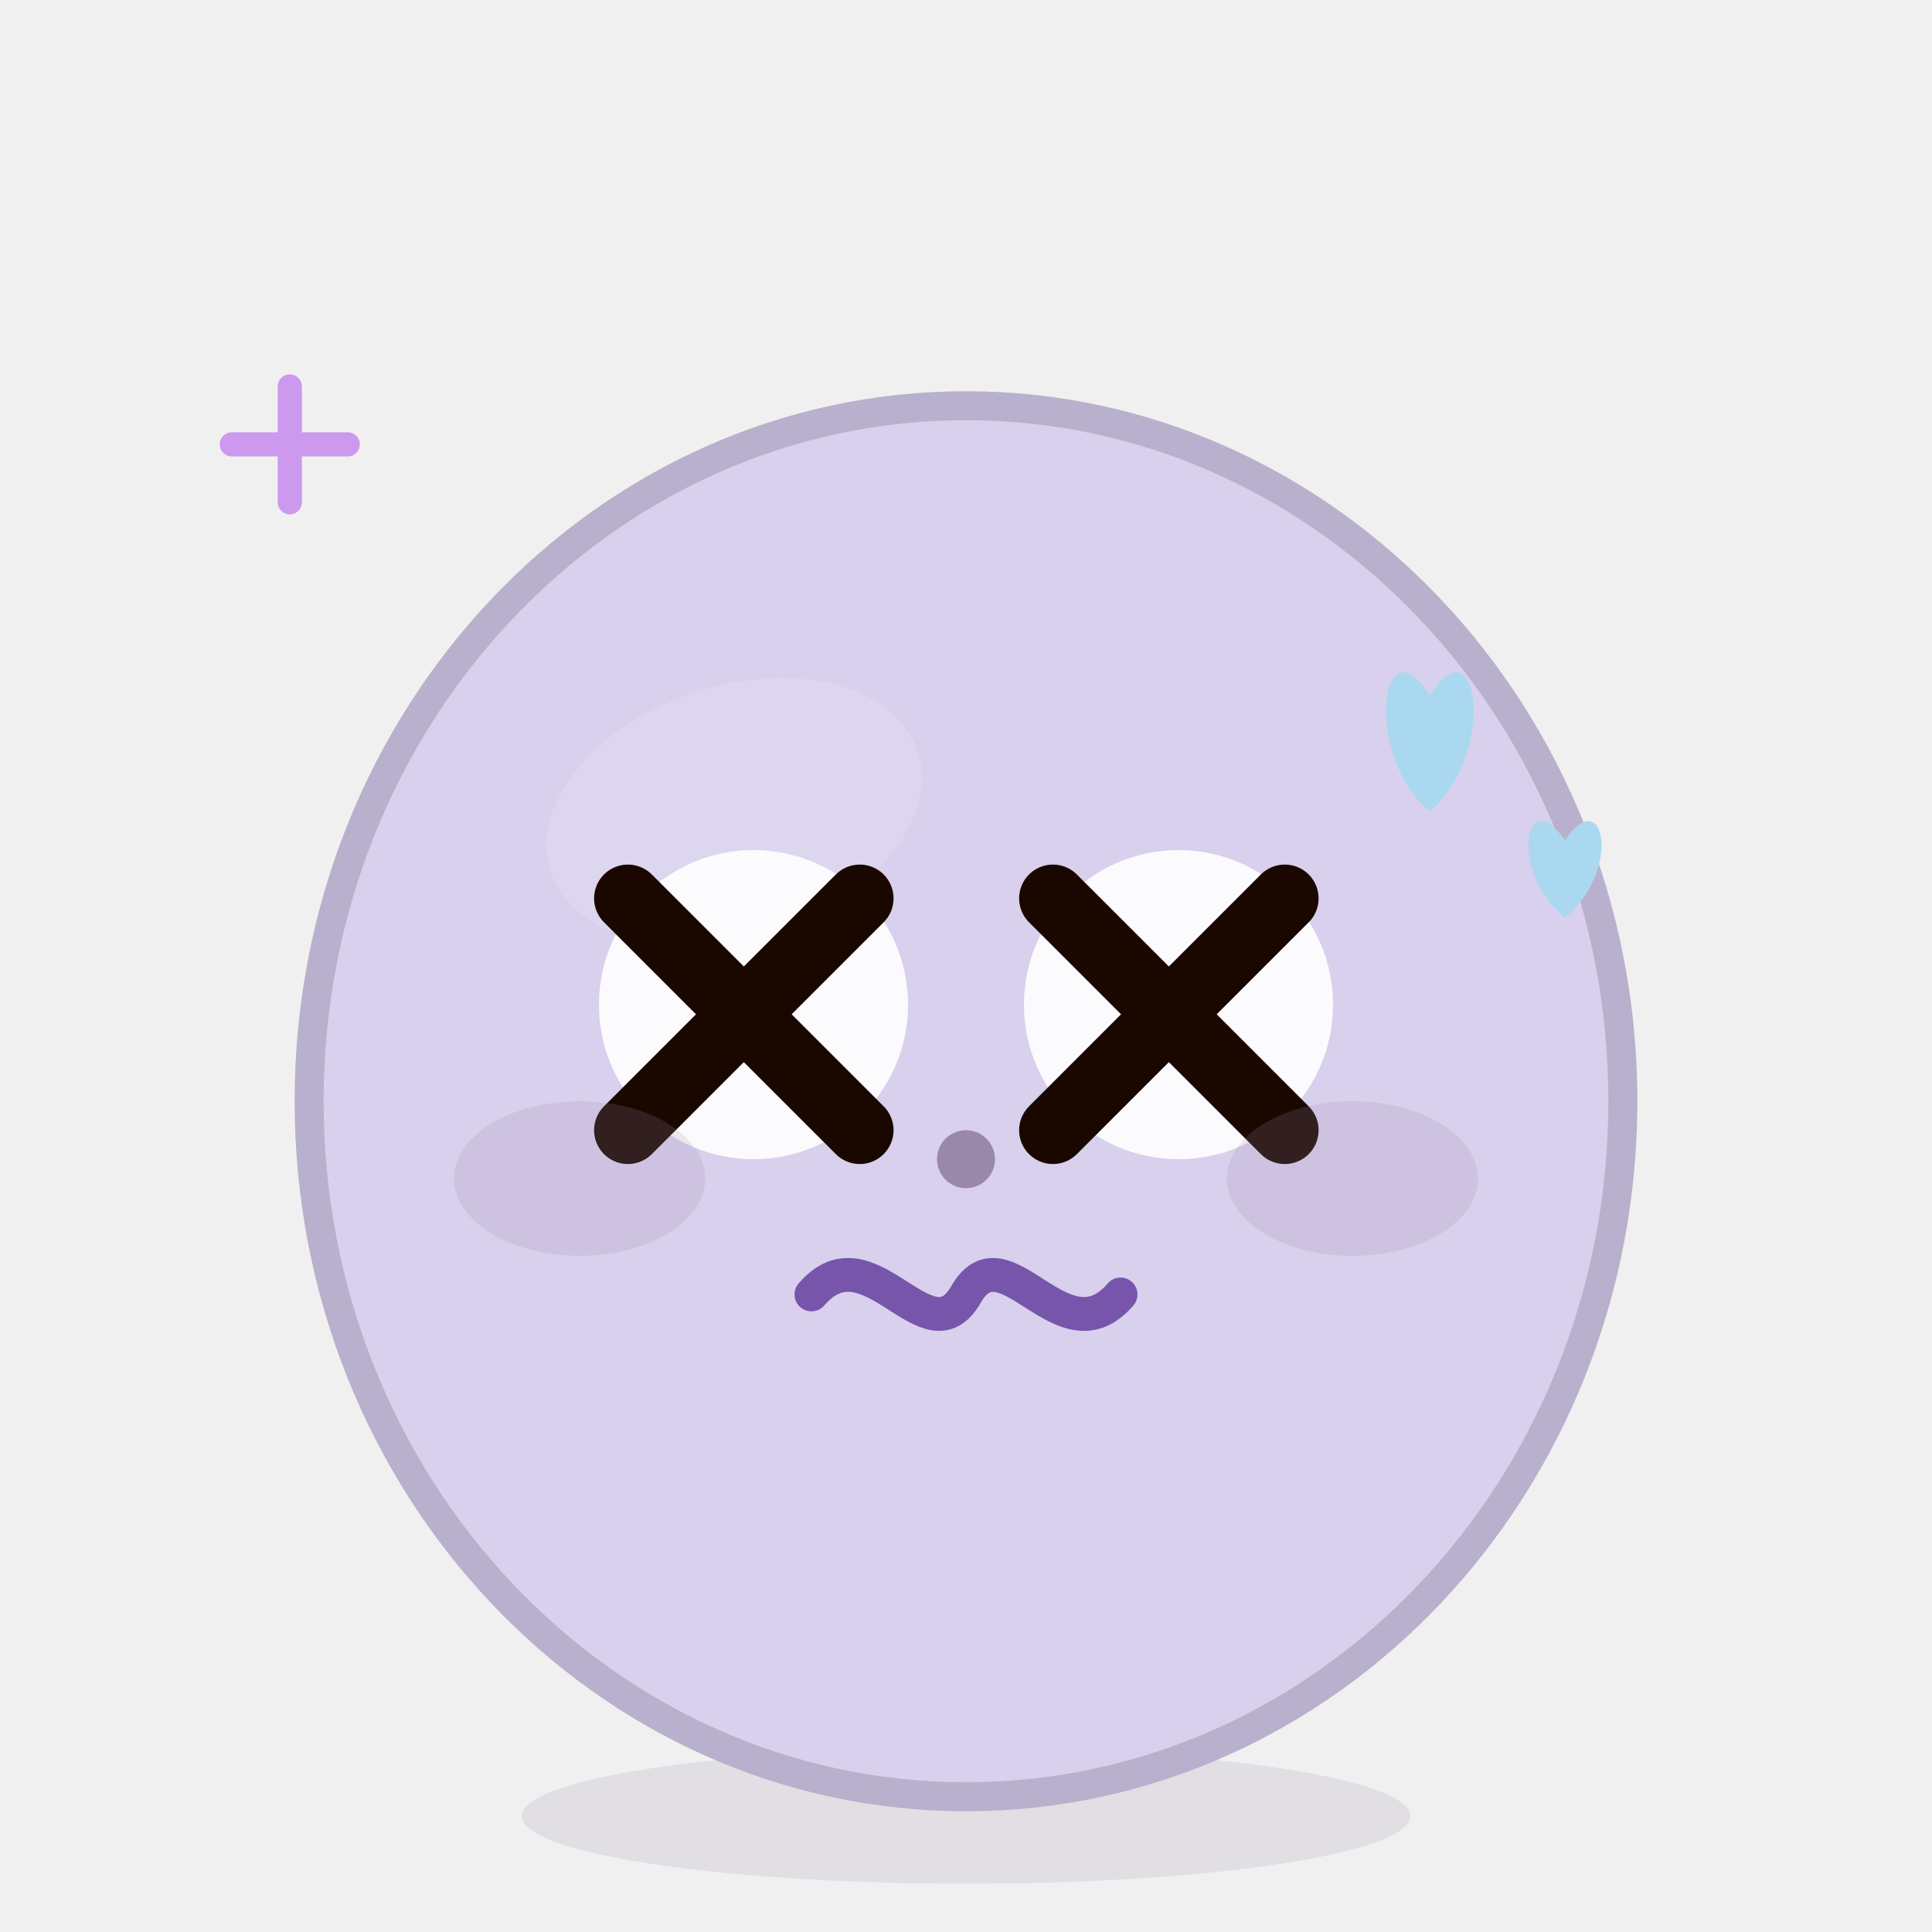
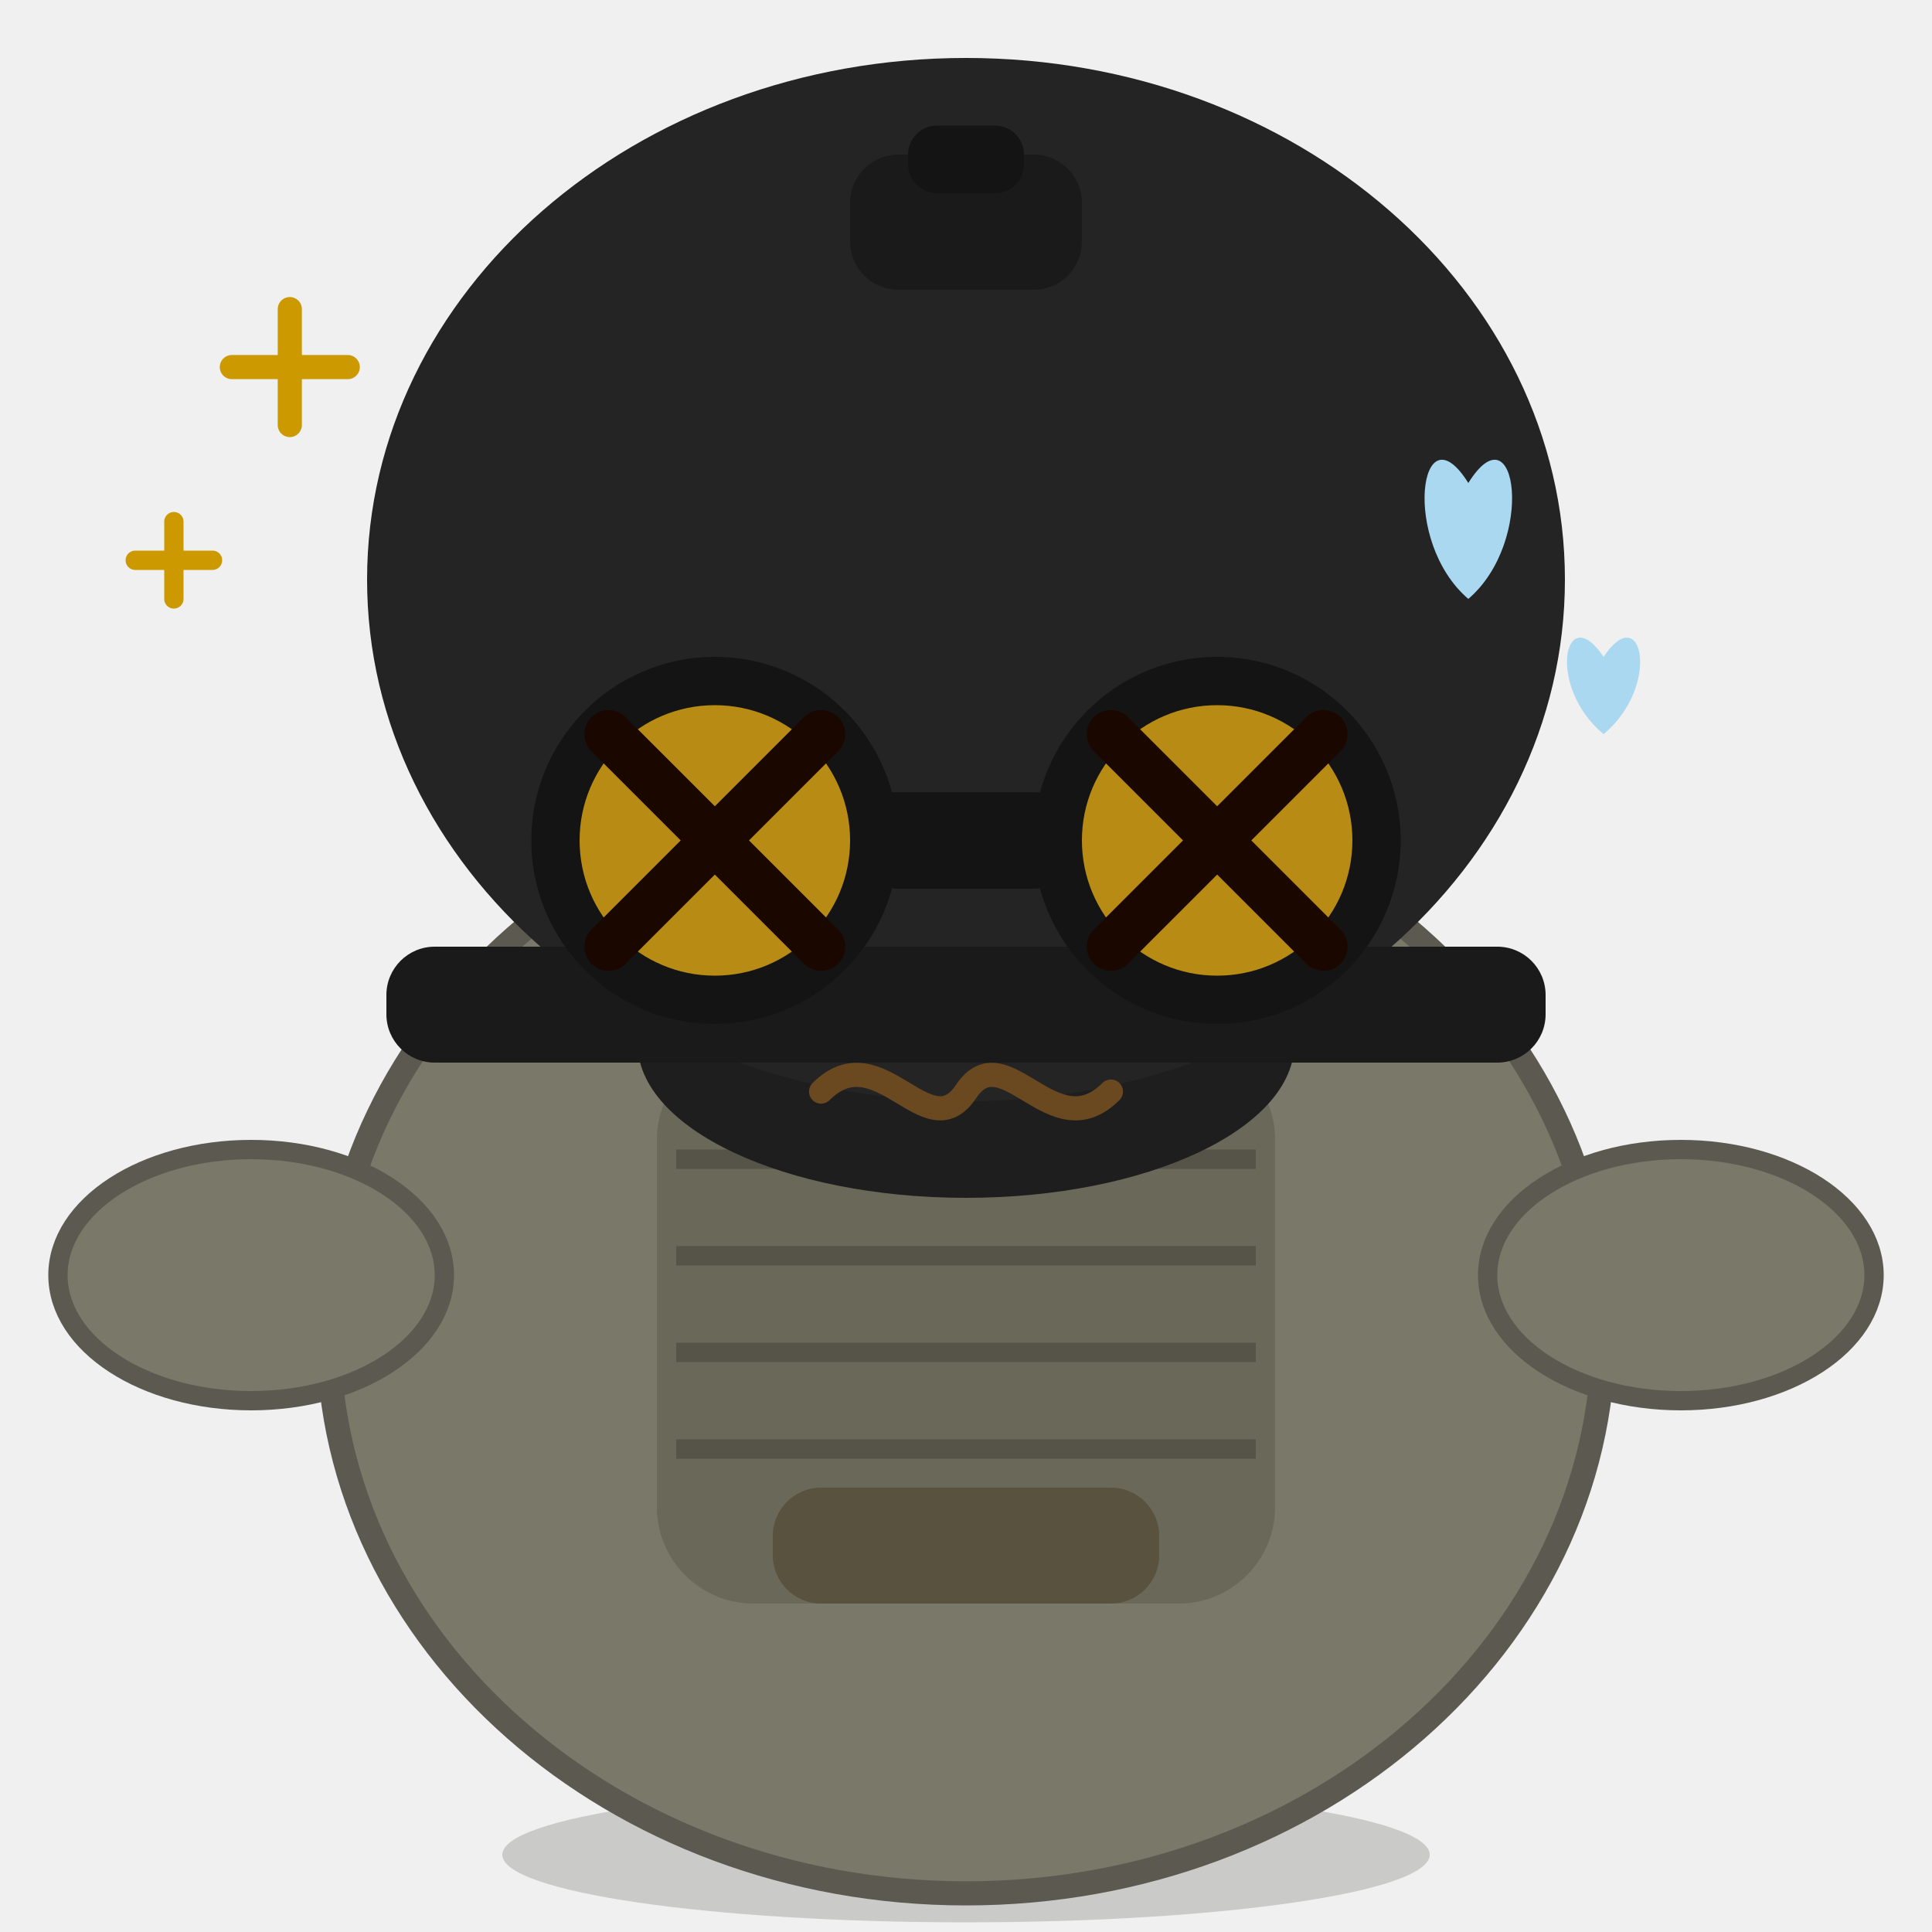
<svg xmlns="http://www.w3.org/2000/svg" viewBox="0 0 200 200">
-   <ellipse cx="100" cy="188" rx="46" ry="7" fill="#9988AA" opacity="0.18" />
-   <ellipse cx="100" cy="114" rx="68" ry="72" fill="#D8D0EC" />
-   <ellipse cx="100" cy="114" rx="68" ry="72" fill="none" stroke="#B8B0CC" stroke-width="3" />
-   <ellipse cx="76" cy="84" rx="20" ry="13" fill="white" opacity="0.14" transform="rotate(-18 76 84)" />
-   <circle cx="78" cy="104" r="16" fill="white" opacity="0.9" />
-   <line x1="65" y1="93" x2="89" y2="117" stroke="#1A0800" stroke-width="7" stroke-linecap="round" />
-   <line x1="89" y1="93" x2="65" y2="117" stroke="#1A0800" stroke-width="7" stroke-linecap="round" />
-   <circle cx="122" cy="104" r="16" fill="white" opacity="0.9" />
-   <line x1="109" y1="93" x2="133" y2="117" stroke="#1A0800" stroke-width="7" stroke-linecap="round" />
-   <line x1="133" y1="93" x2="109" y2="117" stroke="#1A0800" stroke-width="7" stroke-linecap="round" />
-   <ellipse cx="60" cy="122" rx="13" ry="8" fill="#9988AA" opacity="0.18" />
-   <ellipse cx="140" cy="122" rx="13" ry="8" fill="#9988AA" opacity="0.18" />
-   <circle cx="100" cy="120" r="3" fill="#9988AA" />
-   <path d="M 84 134 C 90 127 96 141 100 134 C 104 127 110 141 116 134" stroke="#7755AA" stroke-width="3.5" fill="none" stroke-linecap="round" />
-   <path d="M 148 72 C 143 64 141 78 148 84 C 155 78 153 64 148 72 Z" fill="#AAD8F0" />
-   <path d="M 162 87 C 158 81 156 90 162 95 C 168 90 166 81 162 87 Z" fill="#AAD8F0" />
-   <g transform="translate(30,46)">
-     <line x1="0" y1="-6" x2="0" y2="6" stroke="#CC99EE" stroke-width="2.5" stroke-linecap="round" />
-     <line x1="-6" y1="0" x2="6" y2="0" stroke="#CC99EE" stroke-width="2.5" stroke-linecap="round" />
+   <ellipse cx="100" cy="192" rx="48" ry="7" fill="#1A1A10" opacity="0.18" />
+   <ellipse cx="100" cy="138" rx="66" ry="58" fill="#7A7868" />
+   <ellipse cx="100" cy="138" rx="66" ry="58" fill="none" stroke="#5C5A50" stroke-width="2.5" />
+   <rect x="68" y="108" width="64" height="58" rx="10" fill="#6A6858" />
+   <line x1="70" y1="120" x2="130" y2="120" stroke="#4C4840" stroke-width="2" opacity="0.65" />
+   <line x1="70" y1="130" x2="130" y2="130" stroke="#4C4840" stroke-width="2" opacity="0.65" />
+   <line x1="70" y1="140" x2="130" y2="140" stroke="#4C4840" stroke-width="2" opacity="0.65" />
+   <line x1="70" y1="150" x2="130" y2="150" stroke="#4C4840" stroke-width="2" opacity="0.65" />
+   <rect x="80" y="154" width="40" height="12" rx="5" fill="#58523E" />
+   <ellipse cx="26" cy="132" rx="20" ry="13" fill="#7A7868" stroke="#5C5A50" stroke-width="2" />
+   <ellipse cx="174" cy="132" rx="20" ry="13" fill="#7A7868" stroke="#5C5A50" stroke-width="2" />
+   <ellipse cx="100" cy="108" rx="34" ry="16" fill="#1E1E1E" />
+   <ellipse cx="100" cy="60" rx="62" ry="54" fill="#242424" />
+   <rect x="40" y="98" width="120" height="12" rx="5" fill="#1A1A1A" />
+   <rect x="88" y="82" width="24" height="10" rx="5" fill="#141414" />
+   <circle cx="74" cy="87" r="19" fill="#141414" />
+   <circle cx="74" cy="87" r="14" fill="#B88C14" />
+   <line x1="63" y1="76" x2="85" y2="98" stroke="#1A0800" stroke-width="5" stroke-linecap="round" />
+   <line x1="85" y1="76" x2="63" y2="98" stroke="#1A0800" stroke-width="5" stroke-linecap="round" />
+   <circle cx="126" cy="87" r="19" fill="#141414" />
+   <circle cx="126" cy="87" r="14" fill="#B88C14" />
+   <line x1="115" y1="76" x2="137" y2="98" stroke="#1A0800" stroke-width="5" stroke-linecap="round" />
+   <line x1="137" y1="76" x2="115" y2="98" stroke="#1A0800" stroke-width="5" stroke-linecap="round" />
+   <rect x="88" y="16" width="24" height="14" rx="5" fill="#1A1A1A" />
+   <rect x="94" y="13" width="12" height="7" rx="3" fill="#141414" />
+   <path d="M 85 113 C 91 107 96 119 100 113 C 104 107 109 119 115 113" stroke="#6A4820" stroke-width="2.5" fill="none" stroke-linecap="round" />
+   <path d="M 152 50 C 147 42 145 56 152 62 C 159 56 157 42 152 50 Z" fill="#AAD8F0" />
+   <path d="M 166 68 C 162 62 160 71 166 76 C 172 71 170 62 166 68 Z" fill="#AAD8F0" />
+   <g transform="translate(30,38)">
+     <line x1="0" y1="-6" x2="0" y2="6" stroke="#CC9900" stroke-width="2.5" stroke-linecap="round" />
+     <line x1="-6" y1="0" x2="6" y2="0" stroke="#CC9900" stroke-width="2.5" stroke-linecap="round" />
+   </g>
+   <g transform="translate(18,58)">
+     <line x1="0" y1="-4" x2="0" y2="4" stroke="#CC9900" stroke-width="2" stroke-linecap="round" />
+     <line x1="-4" y1="0" x2="4" y2="0" stroke="#CC9900" stroke-width="2" stroke-linecap="round" />
  </g>
</svg>
